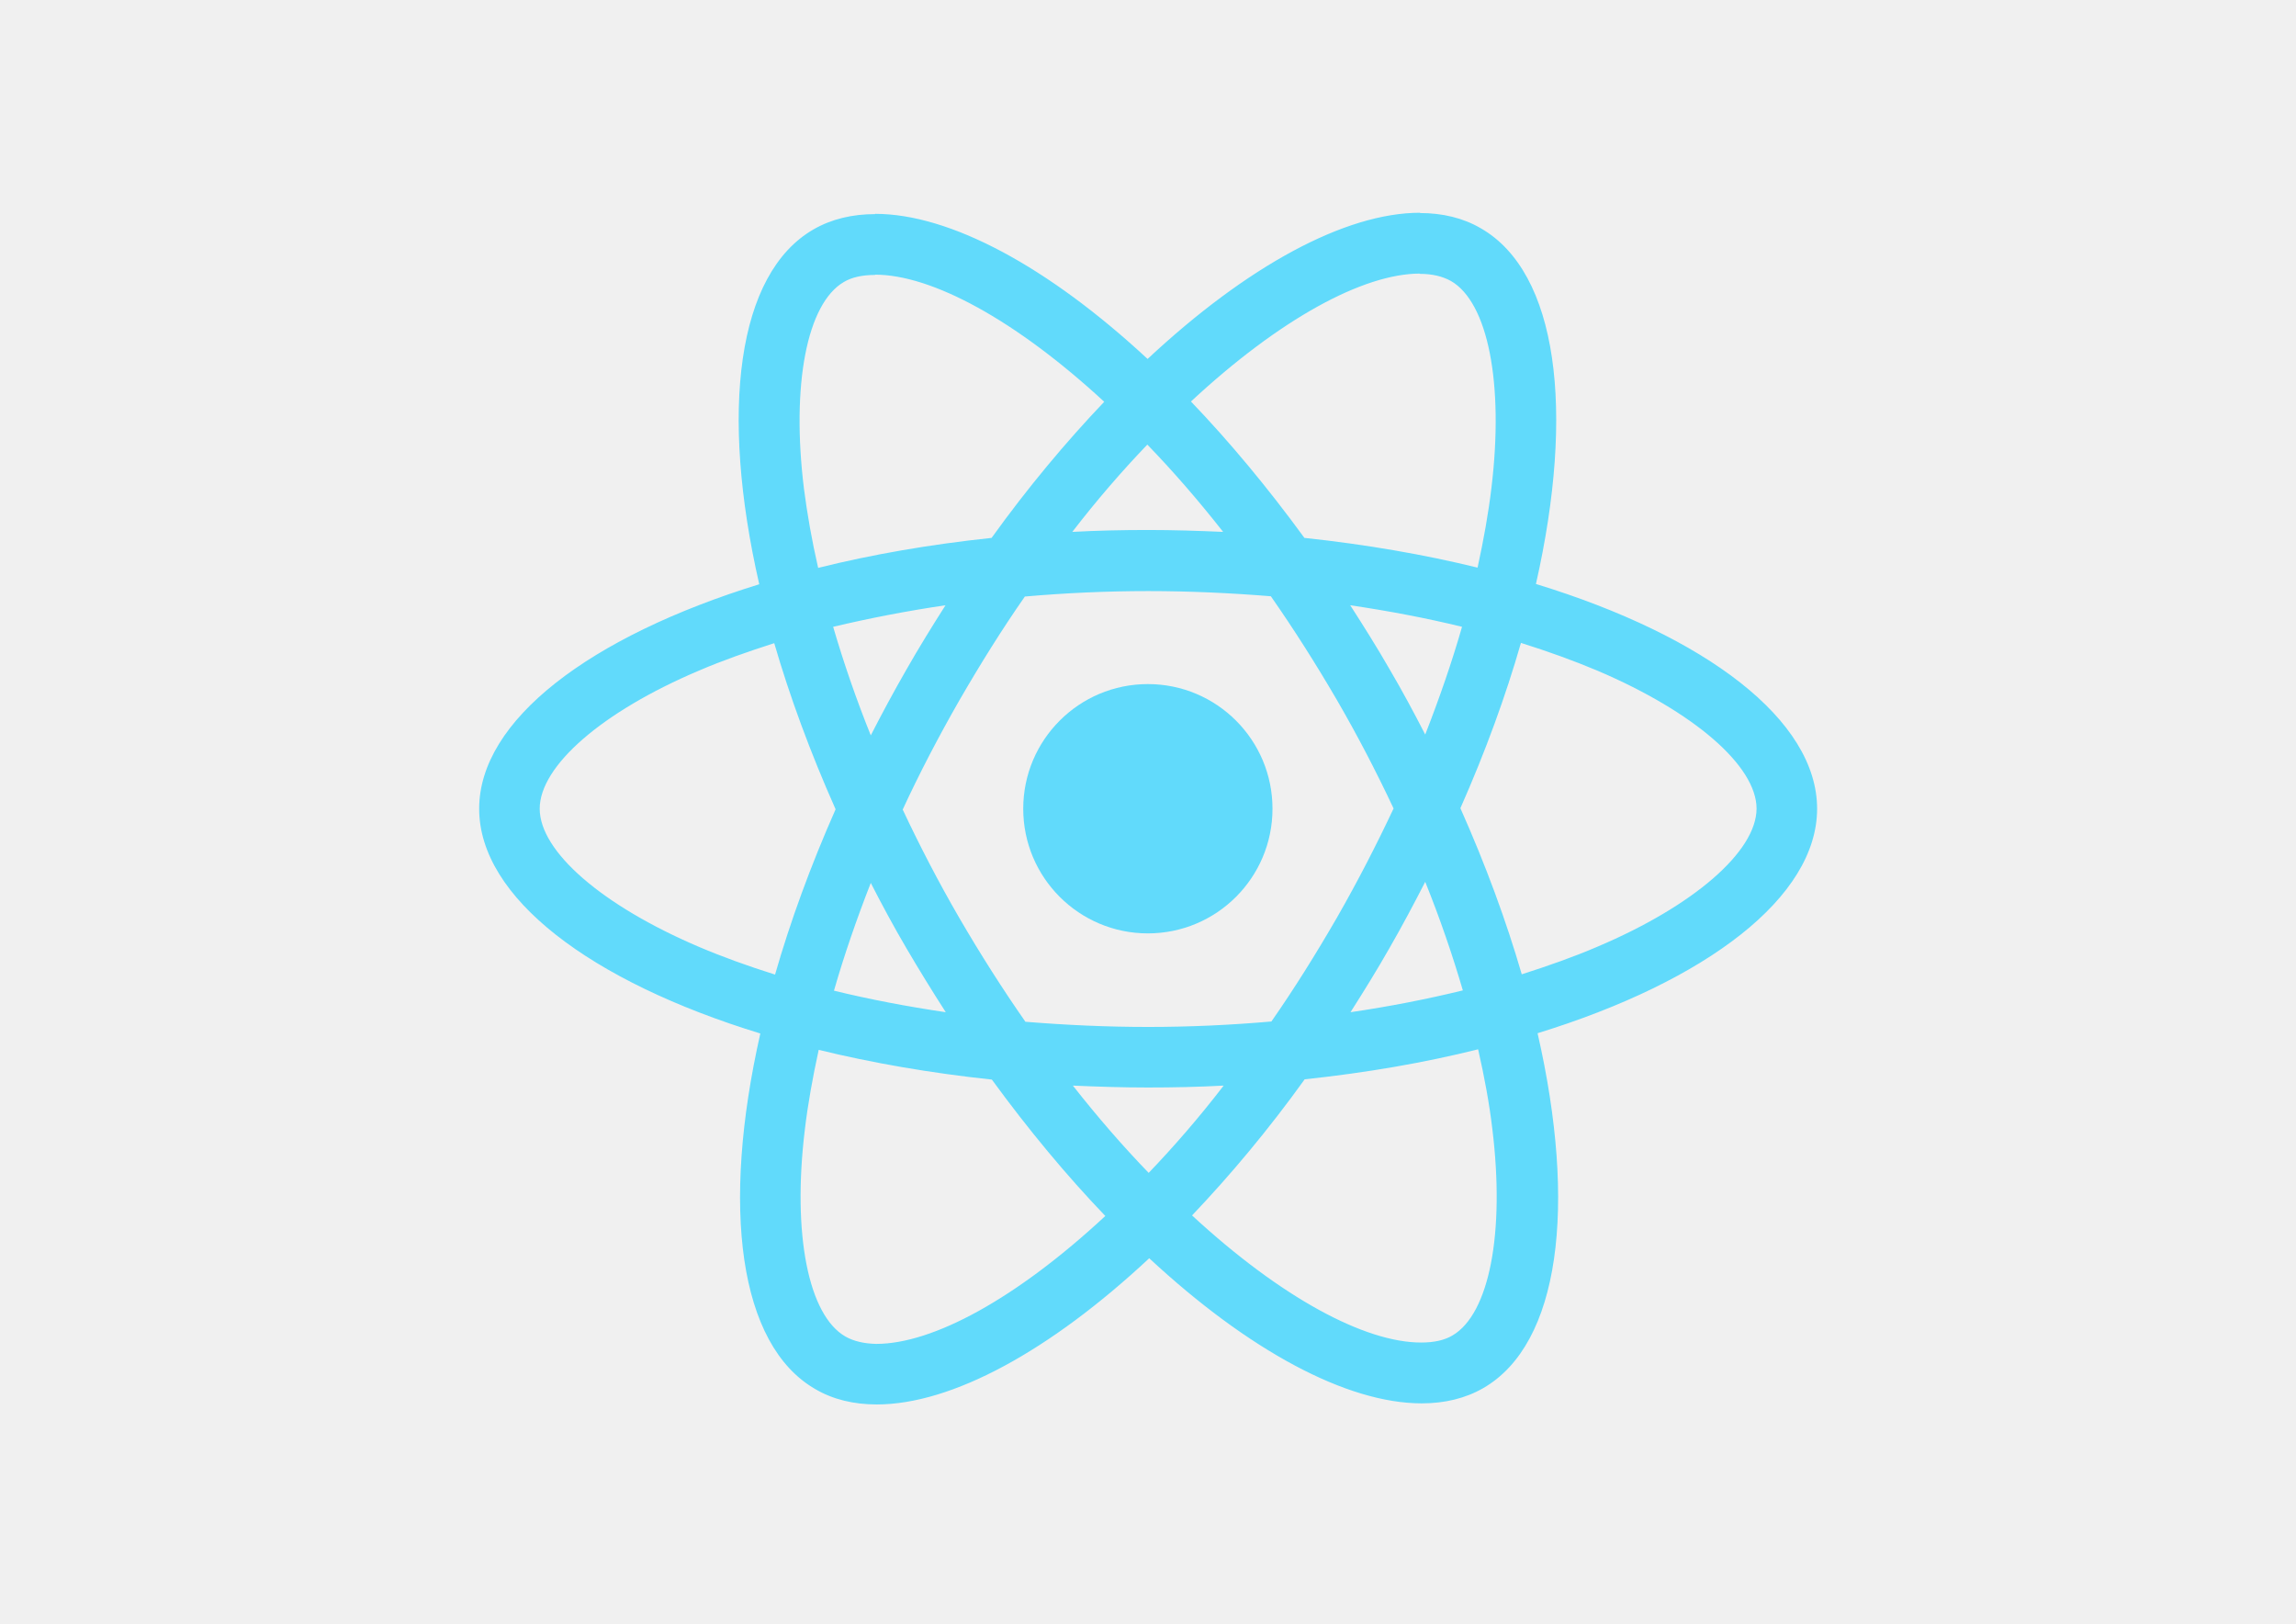
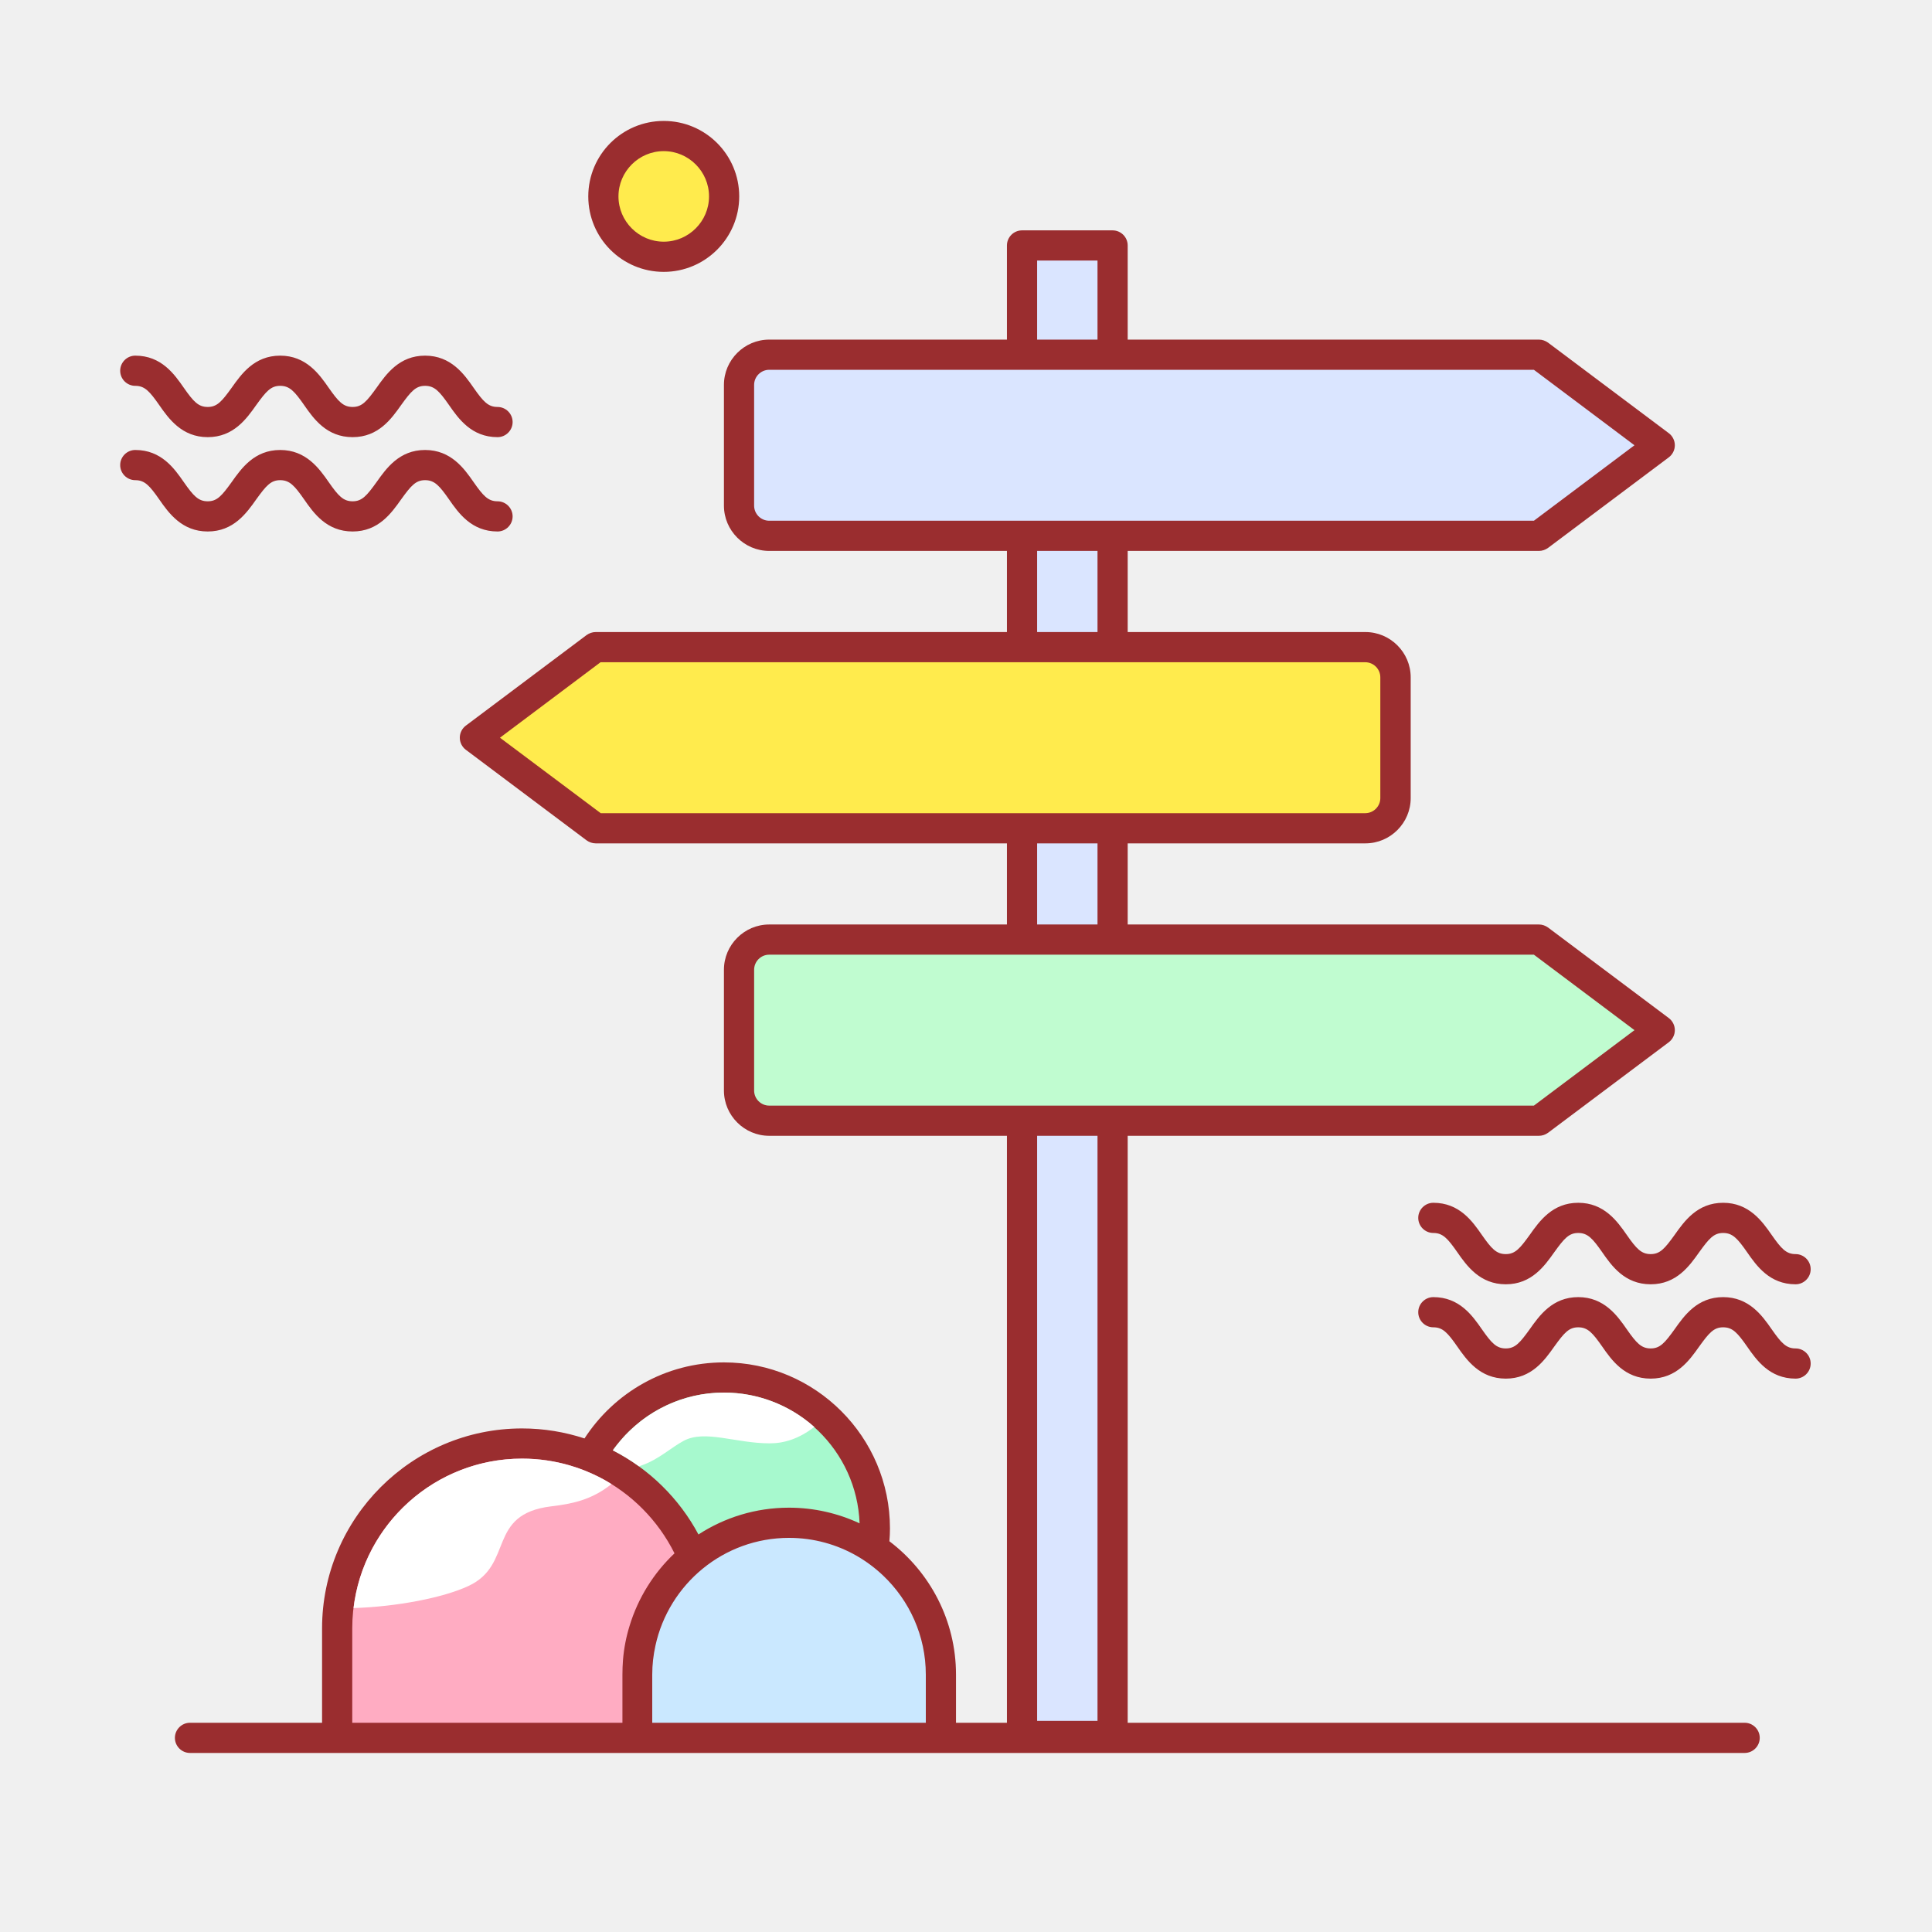
- <svg xmlns="http://www.w3.org/2000/svg" viewBox="0 0 841.9 595.3">
-   <g fill="#61DAFB">
-     <path d="M666.3 296.5c0-32.5-40.7-63.3-103.1-82.4 14.4-63.6 8-114.2-20.2-130.4-6.5-3.8-14.1-5.6-22.4-5.6v22.3c4.6 0 8.3.9 11.4 2.6 13.6 7.8 19.5 37.5 14.9 75.7-1.1 9.4-2.9 19.3-5.1 29.4-19.6-4.8-41-8.5-63.5-10.9-13.5-18.5-27.5-35.3-41.6-50 32.6-30.3 63.2-46.9 84-46.9V78c-27.5 0-63.5 19.6-99.9 53.6-36.4-33.8-72.4-53.2-99.9-53.2v22.3c20.7 0 51.4 16.5 84 46.6-14 14.7-28 31.4-41.3 49.9-22.6 2.4-44 6.1-63.6 11-2.3-10-4-19.7-5.2-29-4.7-38.2 1.1-67.9 14.6-75.8 3-1.8 6.9-2.6 11.5-2.6V78.5c-8.4 0-16 1.8-22.6 5.6-28.1 16.2-34.4 66.7-19.9 130.1-62.2 19.2-102.7 49.9-102.7 82.3 0 32.5 40.7 63.3 103.1 82.4-14.4 63.6-8 114.2 20.2 130.4 6.5 3.8 14.1 5.6 22.5 5.6 27.5 0 63.5-19.6 99.9-53.6 36.4 33.8 72.4 53.2 99.9 53.2 8.4 0 16-1.8 22.6-5.6 28.1-16.2 34.4-66.7 19.9-130.1 62-19.1 102.5-49.9 102.5-82.3zm-130.2-66.7c-3.7 12.9-8.3 26.2-13.5 39.5-4.1-8-8.4-16-13.1-24-4.6-8-9.5-15.8-14.4-23.4 14.2 2.1 27.9 4.7 41 7.9zm-45.8 106.5c-7.8 13.5-15.8 26.3-24.1 38.2-14.9 1.3-30 2-45.2 2-15.1 0-30.2-.7-45-1.9-8.3-11.9-16.4-24.6-24.2-38-7.6-13.1-14.5-26.4-20.8-39.8 6.2-13.4 13.2-26.8 20.7-39.9 7.8-13.5 15.8-26.3 24.1-38.2 14.9-1.3 30-2 45.2-2 15.1 0 30.2.7 45 1.9 8.3 11.9 16.4 24.6 24.2 38 7.6 13.1 14.5 26.4 20.8 39.8-6.3 13.4-13.2 26.8-20.7 39.9zm32.3-13c5.4 13.4 10 26.8 13.8 39.8-13.1 3.2-26.9 5.9-41.2 8 4.9-7.7 9.8-15.6 14.4-23.7 4.6-8 8.9-16.1 13-24.1zM421.2 430c-9.3-9.6-18.6-20.3-27.8-32 9 .4 18.2.7 27.5.7 9.4 0 18.7-.2 27.8-.7-9 11.7-18.3 22.4-27.5 32zm-74.4-58.9c-14.2-2.1-27.9-4.7-41-7.9 3.7-12.9 8.3-26.2 13.5-39.5 4.1 8 8.4 16 13.1 24 4.7 8 9.5 15.8 14.4 23.4zM420.7 163c9.3 9.6 18.6 20.3 27.8 32-9-.4-18.2-.7-27.5-.7-9.4 0-18.7.2-27.8.7 9-11.7 18.3-22.4 27.5-32zm-74 58.9c-4.9 7.7-9.8 15.6-14.4 23.7-4.6 8-8.9 16-13 24-5.4-13.4-10-26.8-13.8-39.8 13.1-3.1 26.9-5.8 41.2-7.9zm-90.5 125.2c-35.4-15.1-58.3-34.9-58.3-50.6 0-15.7 22.9-35.6 58.3-50.6 8.6-3.7 18-7 27.7-10.1 5.7 19.6 13.2 40 22.5 60.9-9.2 20.8-16.6 41.1-22.2 60.6-9.9-3.1-19.3-6.5-28-10.2zM310 490c-13.6-7.8-19.5-37.5-14.9-75.7 1.1-9.4 2.9-19.3 5.1-29.4 19.6 4.8 41 8.5 63.5 10.9 13.5 18.5 27.5 35.3 41.6 50-32.6 30.3-63.2 46.9-84 46.9-4.5-.1-8.3-1-11.3-2.7zm237.2-76.2c4.7 38.2-1.1 67.9-14.6 75.8-3 1.8-6.9 2.6-11.5 2.6-20.7 0-51.4-16.5-84-46.6 14-14.7 28-31.4 41.3-49.9 22.6-2.4 44-6.1 63.6-11 2.3 10.1 4.1 19.8 5.2 29.1zm38.5-66.7c-8.6 3.7-18 7-27.7 10.1-5.7-19.6-13.2-40-22.5-60.9 9.2-20.8 16.6-41.1 22.2-60.6 9.9 3.1 19.3 6.5 28.1 10.2 35.4 15.1 58.3 34.9 58.3 50.6-.1 15.7-23 35.6-58.4 50.6zM320.8 78.4z" />
-     <circle cx="420.9" cy="296.5" r="45.7" />
-     <path d="M520.5 78.1z" />
-   </g>
+ <svg xmlns="http://www.w3.org/2000/svg" width="800px" height="800px" viewBox="0 0 1024 1024" class="icon" version="1.1">
+   <path d="M263.7 231.7c-13.8 0-20.7-9.8-25.7-17-5.1-7.3-7.7-10.2-12.7-10.2s-7.5 3-12.7 10.2c-5.1 7.2-12 17-25.7 17-13.8 0-20.7-9.8-25.7-17-5.1-7.3-7.7-10.2-12.7-10.2s-7.5 3-12.7 10.2c-5.1 7.2-12 17-25.7 17s-20.7-9.8-25.7-17c-5.1-7.3-7.7-10.2-12.7-10.2-4.4 0-8-3.6-8-8s3.6-8 8-8c13.8 0 20.7 9.8 25.7 17 5.1 7.3 7.7 10.2 12.7 10.2s7.5-3 12.7-10.2c5.1-7.2 12-17 25.7-17s20.7 9.8 25.7 17c5.1 7.3 7.7 10.2 12.7 10.2 5 0 7.5-3 12.7-10.2 5.1-7.2 12-17 25.7-17s20.7 9.8 25.7 17c5.1 7.3 7.7 10.2 12.7 10.2 4.4 0 8 3.6 8 8s-3.6 8-8 8zM263.7 281.7c-13.8 0-20.7-9.8-25.7-17-5.1-7.3-7.7-10.2-12.7-10.2s-7.5 3-12.7 10.2c-5.1 7.2-12 17-25.7 17-13.8 0-20.7-9.8-25.7-17-5.1-7.3-7.7-10.2-12.7-10.2s-7.5 3-12.7 10.2c-5.1 7.2-12 17-25.7 17s-20.7-9.8-25.7-17c-5.1-7.3-7.7-10.2-12.7-10.2-4.4 0-8-3.6-8-8s3.6-8 8-8c13.8 0 20.7 9.8 25.7 17 5.1 7.3 7.7 10.2 12.7 10.2s7.5-3 12.7-10.2c5.1-7.2 12-17 25.7-17s20.7 9.8 25.7 17c5.1 7.3 7.7 10.2 12.7 10.2 5 0 7.5-3 12.7-10.2 5.1-7.2 12-17 25.7-17s20.7 9.8 25.7 17c5.1 7.3 7.7 10.2 12.7 10.2 4.4 0 8 3.6 8 8s-3.6 8-8 8zM951.7 680.7c-13.8 0-20.7-9.8-25.7-17-5.1-7.3-7.7-10.2-12.7-10.2s-7.5 3-12.7 10.2c-5.1 7.2-12 17-25.7 17-13.8 0-20.7-9.8-25.7-17-5.1-7.3-7.7-10.2-12.7-10.2s-7.5 3-12.7 10.2c-5.1 7.2-12 17-25.7 17s-20.7-9.8-25.7-17c-5.1-7.3-7.7-10.2-12.7-10.2-4.4 0-8-3.6-8-8s3.6-8 8-8c13.8 0 20.7 9.8 25.7 17 5.1 7.3 7.7 10.2 12.7 10.2s7.5-3 12.7-10.2c5.1-7.2 12-17 25.7-17s20.7 9.8 25.7 17c5.1 7.3 7.7 10.2 12.7 10.2 5 0 7.5-3 12.7-10.2 5.1-7.2 12-17 25.7-17s20.7 9.8 25.7 17c5.1 7.3 7.7 10.2 12.7 10.2 4.4 0 8 3.6 8 8s-3.6 8-8 8zM951.7 730.7c-13.8 0-20.7-9.8-25.7-17-5.1-7.3-7.7-10.2-12.7-10.2s-7.5 3-12.7 10.2c-5.1 7.2-12 17-25.7 17-13.8 0-20.7-9.8-25.7-17-5.1-7.3-7.7-10.2-12.7-10.2s-7.5 3-12.7 10.2c-5.1 7.2-12 17-25.7 17s-20.7-9.8-25.7-17c-5.1-7.3-7.7-10.2-12.7-10.2-4.4 0-8-3.6-8-8s3.6-8 8-8c13.8 0 20.7 9.8 25.7 17 5.1 7.3 7.7 10.2 12.7 10.2s7.5-3 12.7-10.2c5.1-7.2 12-17 25.7-17s20.7 9.8 25.7 17c5.1 7.3 7.7 10.2 12.7 10.2 5 0 7.5-3 12.7-10.2 5.1-7.2 12-17 25.7-17s20.7 9.8 25.7 17c5.1 7.3 7.7 10.2 12.7 10.2 4.4 0 8 3.6 8 8s-3.6 8-8 8z" fill="#9A2D2F" />
+   <path d="M351.8 104.1m-32 0a32 32 0 1 0 64 0 32 32 0 1 0-64 0Z" fill="#FFEB4D" />
+   <path d="M351.8 144.1c-22.1 0-40-17.9-40-40s17.9-40 40-40 40 17.9 40 40-18 40-40 40z m0-64c-13.2 0-24 10.8-24 24s10.8 24 24 24 24-10.8 24-24-10.8-24-24-24z" fill="#9A2D2F" />
+   <path d="M541.7 130.1h48v790h-48z" fill="#DAE5FF" />
+   <path d="M815.7 594h-408c-8.8 0-16-7.2-16-16v-64c0-8.8 7.2-16 16-16h408l64 48-64 48z" fill="#C0FCD0" />
+   <path d="M315.7 439h408c8.8 0 16-7.2 16-16v-64c0-8.8-7.2-16-16-16h-408l-64 48 64 48z" fill="#FFEB4D" />
+   <path d="M815.7 284h-408c-8.8 0-16-7.2-16-16v-64c0-8.8 7.2-16 16-16h408l64 48-64 48z" fill="#DAE5FF" />
+   <path d="M383.7 810.1m-80 0a80 80 0 1 0 160 0 80 80 0 1 0-160 0Z" fill="#A7F9CE" />
+   <path d="M374.7 921.1h-196v-58c0-53.9 44.1-98 98-98s98 44.1 98 98v58z" fill="#FFACC2" />
+   <path d="M498.7 921.1h-161v-33.5c0-44.3 36.2-80.5 80.5-80.5s80.5 36.2 80.5 80.5v33.5z" fill="#CAE8FF" />
+   <path d="M924.7 913.1h-327V602h218c1.7 0 3.4-0.6 4.8-1.6l64-48c2-1.5 3.2-3.9 3.2-6.4s-1.2-4.9-3.2-6.4l-64-48c-1.4-1-3.1-1.6-4.8-1.6h-218v-43h126c13.2 0 24-10.8 24-24v-64c0-13.2-10.8-24-24-24h-126v-43h218c1.7 0 3.4-0.6 4.8-1.6l64-48c2-1.5 3.2-3.9 3.2-6.4s-1.2-4.9-3.2-6.4l-64-48c-1.4-1-3.1-1.6-4.8-1.6h-218v-49.9c0-4.4-3.6-8-8-8h-48c-4.4 0-8 3.6-8 8V180h-126c-13.2 0-24 10.8-24 24v64c0 13.2 10.8 24 24 24h126v43h-218c-1.7 0-3.4 0.6-4.8 1.6l-64 48c-2 1.5-3.2 3.9-3.2 6.4s1.2 4.9 3.2 6.4l64 48c1.4 1 3.1 1.6 4.8 1.6h218v43h-126c-13.2 0-24 10.8-24 24v64c0 13.2 10.8 24 24 24h126v311.1h-27v-25.5c0-28.8-13.9-54.5-35.3-70.7 0.2-2.3 0.3-4.5 0.3-6.8 0-48.5-39.5-88-88-88-31 0-58.2 16.1-73.9 40.3-10.4-3.4-21.5-5.3-33.1-5.3-58.4 0-106 47.6-106 106v50h-70c-4.4 0-8 3.6-8 8s3.6 8 8 8h824c4.4 0 8-3.6 8-8s-3.6-8-8-8z m-375-1V602h32v310.1h-32z m0-774h32V180h-32v-41.9zM407.7 276c-4.4 0-8-3.6-8-8v-64c0-4.4 3.6-8 8-8H813l53.3 40-53.3 40H407.7z m174 16v43h-32v-43h32zM318.4 431L265 391l53.3-40h405.3c4.4 0 8 3.6 8 8v64c0 4.4-3.6 8-8 8H318.4z m263.3 16v43h-32v-43h32z m-174 139c-4.4 0-8-3.6-8-8v-64c0-4.4 3.6-8 8-8H813l53.3 40-53.3 40H407.7z m-24 152.1c38.8 0 70.5 30.9 71.9 69.3-11.4-5.3-24.1-8.3-37.4-8.3-17.7 0-34.1 5.2-48 14.2-10.2-19.1-26.1-34.7-45.4-44.6 13.1-18.5 34.6-30.6 58.9-30.6z m-197 175v-50c0-49.6 40.4-90 90-90 8.9 0 17.5 1.3 25.6 3.7 5.2 1.5 10.1 3.5 14.9 5.9 17.4 8.8 31.6 23.1 40.3 40.6-11 10.4-19.3 23.6-23.8 38.4-1.8 5.8-3 11.9-3.5 18.1-0.2 2.6-0.3 5.2-0.3 7.8v25.5H186.7z m159 0v-25.5c0-5.3 0.6-10.4 1.7-15.4 7.1-32.6 36.1-57.1 70.8-57.1 13.1 0 25.4 3.5 36 9.6 5 2.9 9.7 6.4 13.9 10.4 13.9 13.2 22.6 31.9 22.6 52.5v25.5h-145z" fill="#9A2D2F" />
+   <path d="M302.3 776.8c-8.1-2.4-16.7-3.7-25.6-3.7-46 0-84 34.6-89.3 79.2 22.7-0.7 47.4-5.4 60.9-11.7 24.3-11.3 9.5-38 43.8-42.2 10.8-1.3 21.2-3.2 32-11.8-2.2-1.4-4.5-2.7-6.9-3.9-4.8-2.4-9.8-4.4-14.9-5.9zM383.7 738.1c-21.9 0-41.6 9.9-54.8 25.4-1.4 1.7-2.8 3.4-4.1 5.2 4.9 2.5 9.5 5.3 13.9 8.5 0.6-0.2 1.3-0.5 1.9-0.7 8.8-3.2 15-9.2 21.7-12.8 11.3-6.1 27.5 1.3 45.7 1.3 7.5 0 15.3-2.3 23.6-8.7a71.865 71.865 0 0 0-47.9-18.2z" fill="#FFFFFF" />
</svg>
